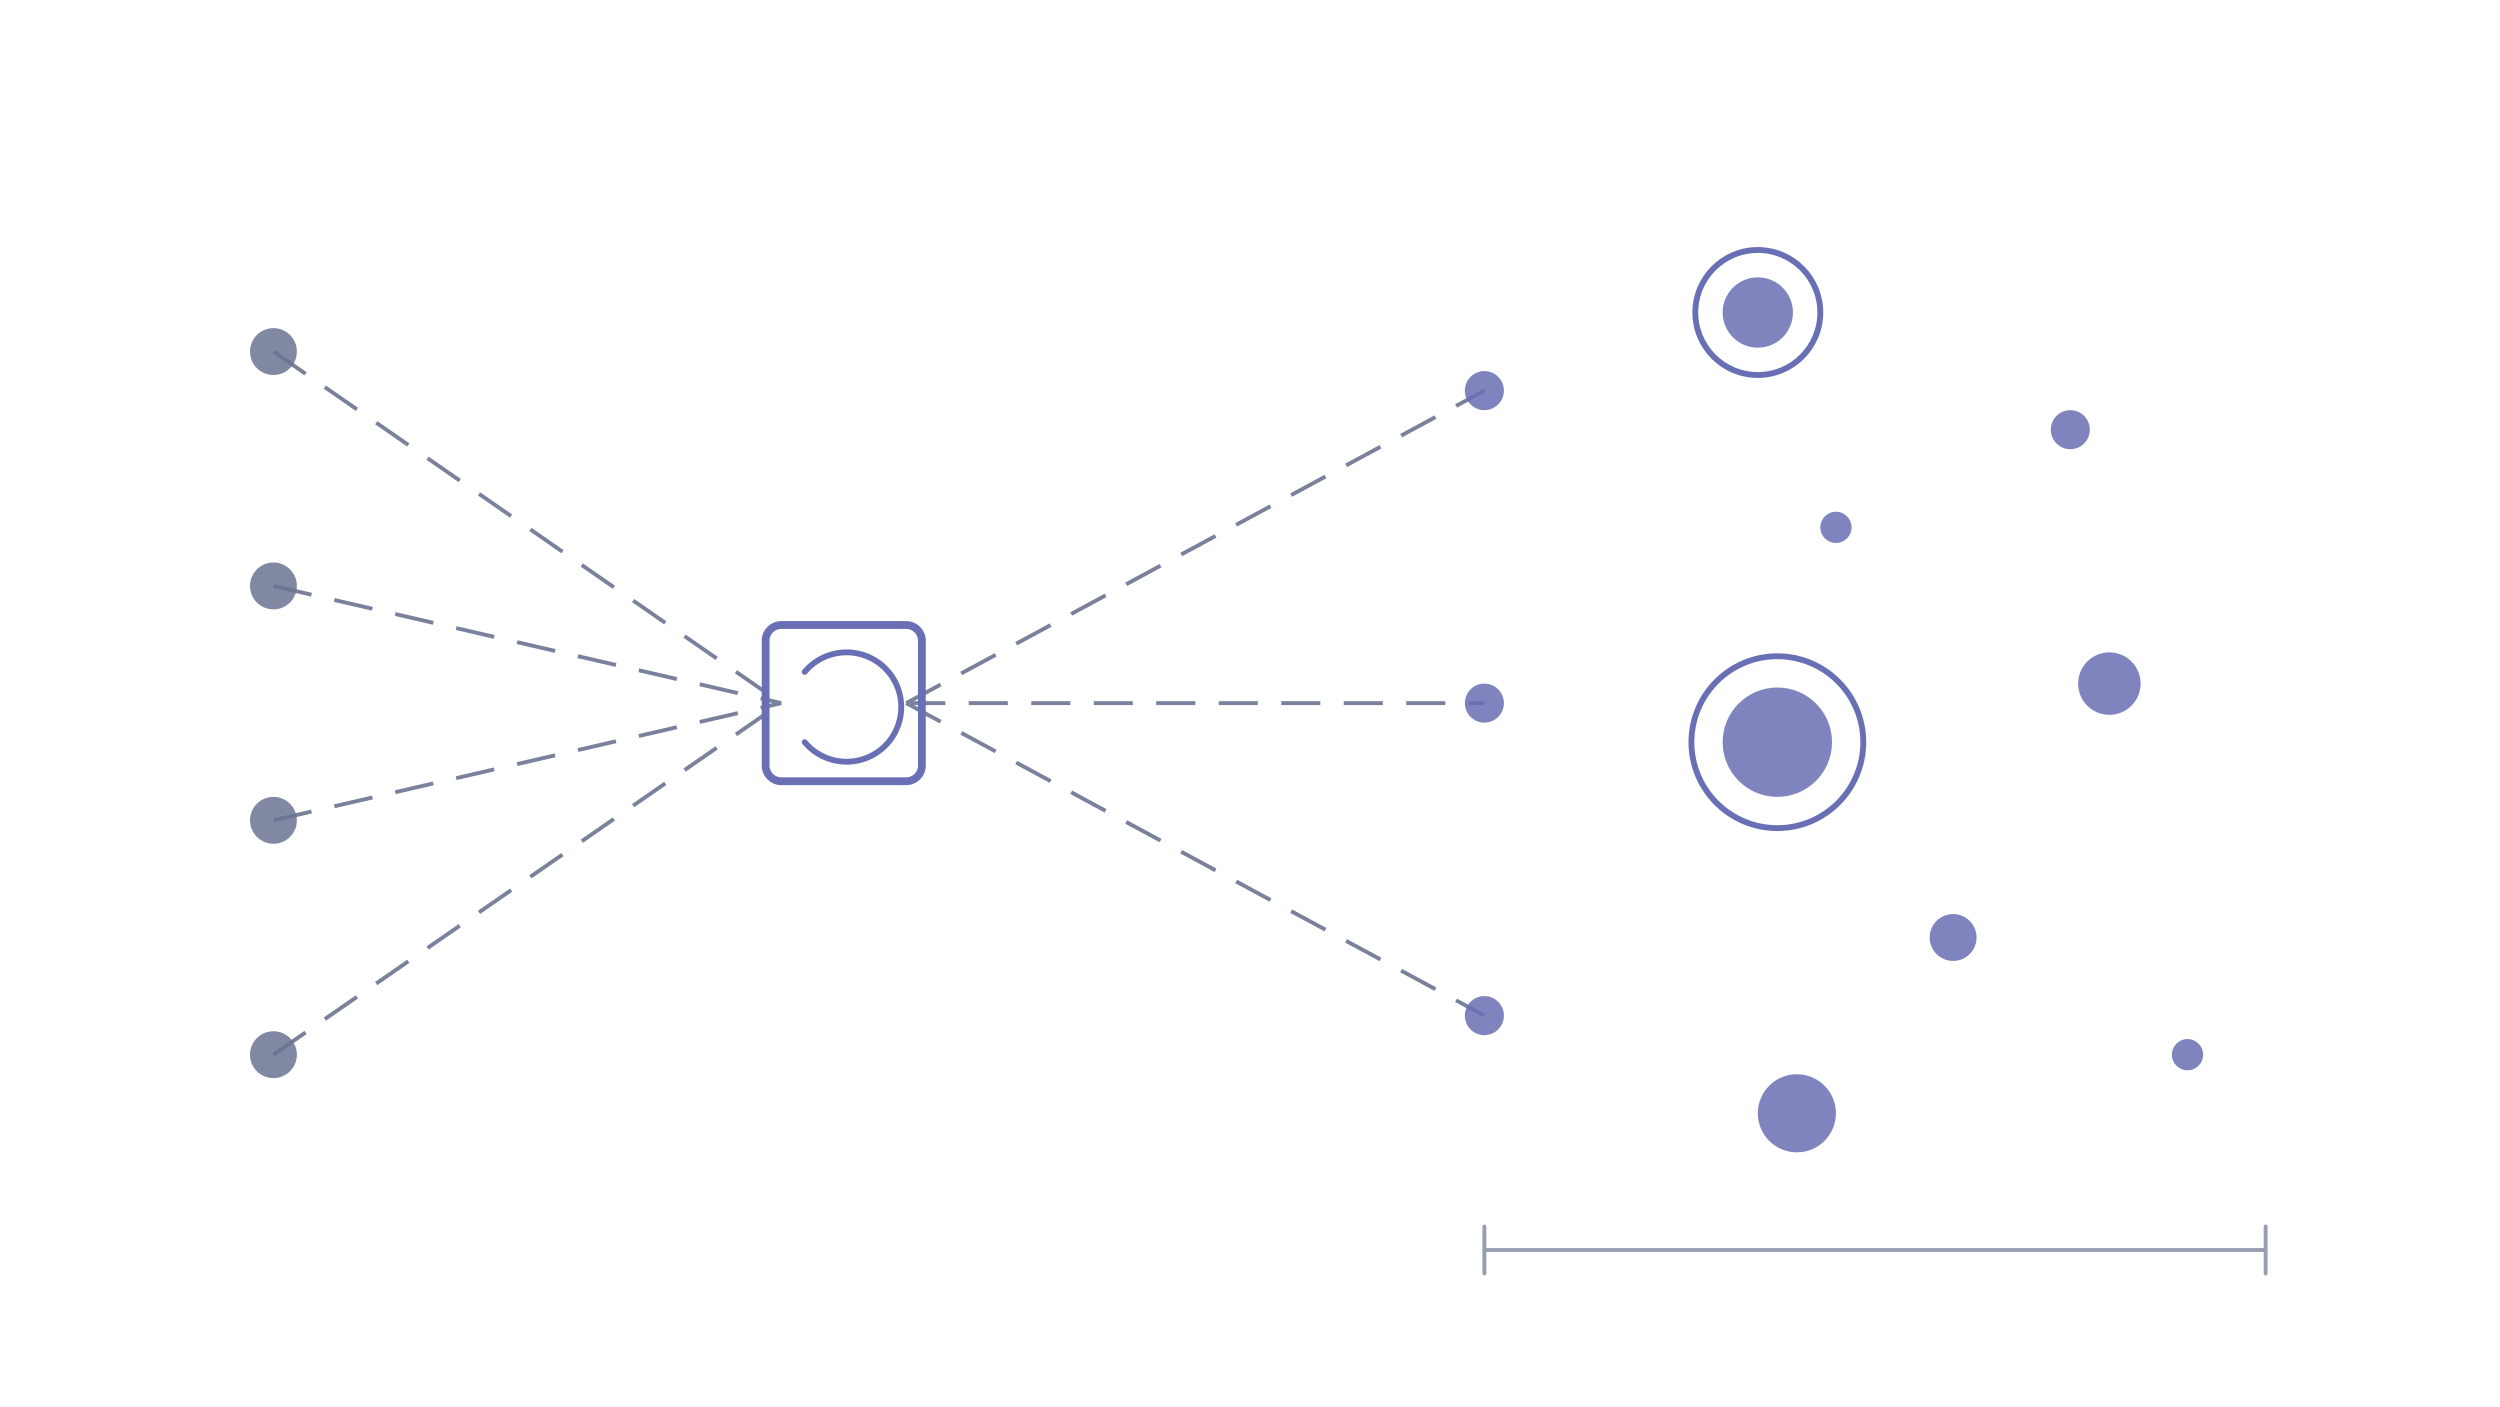
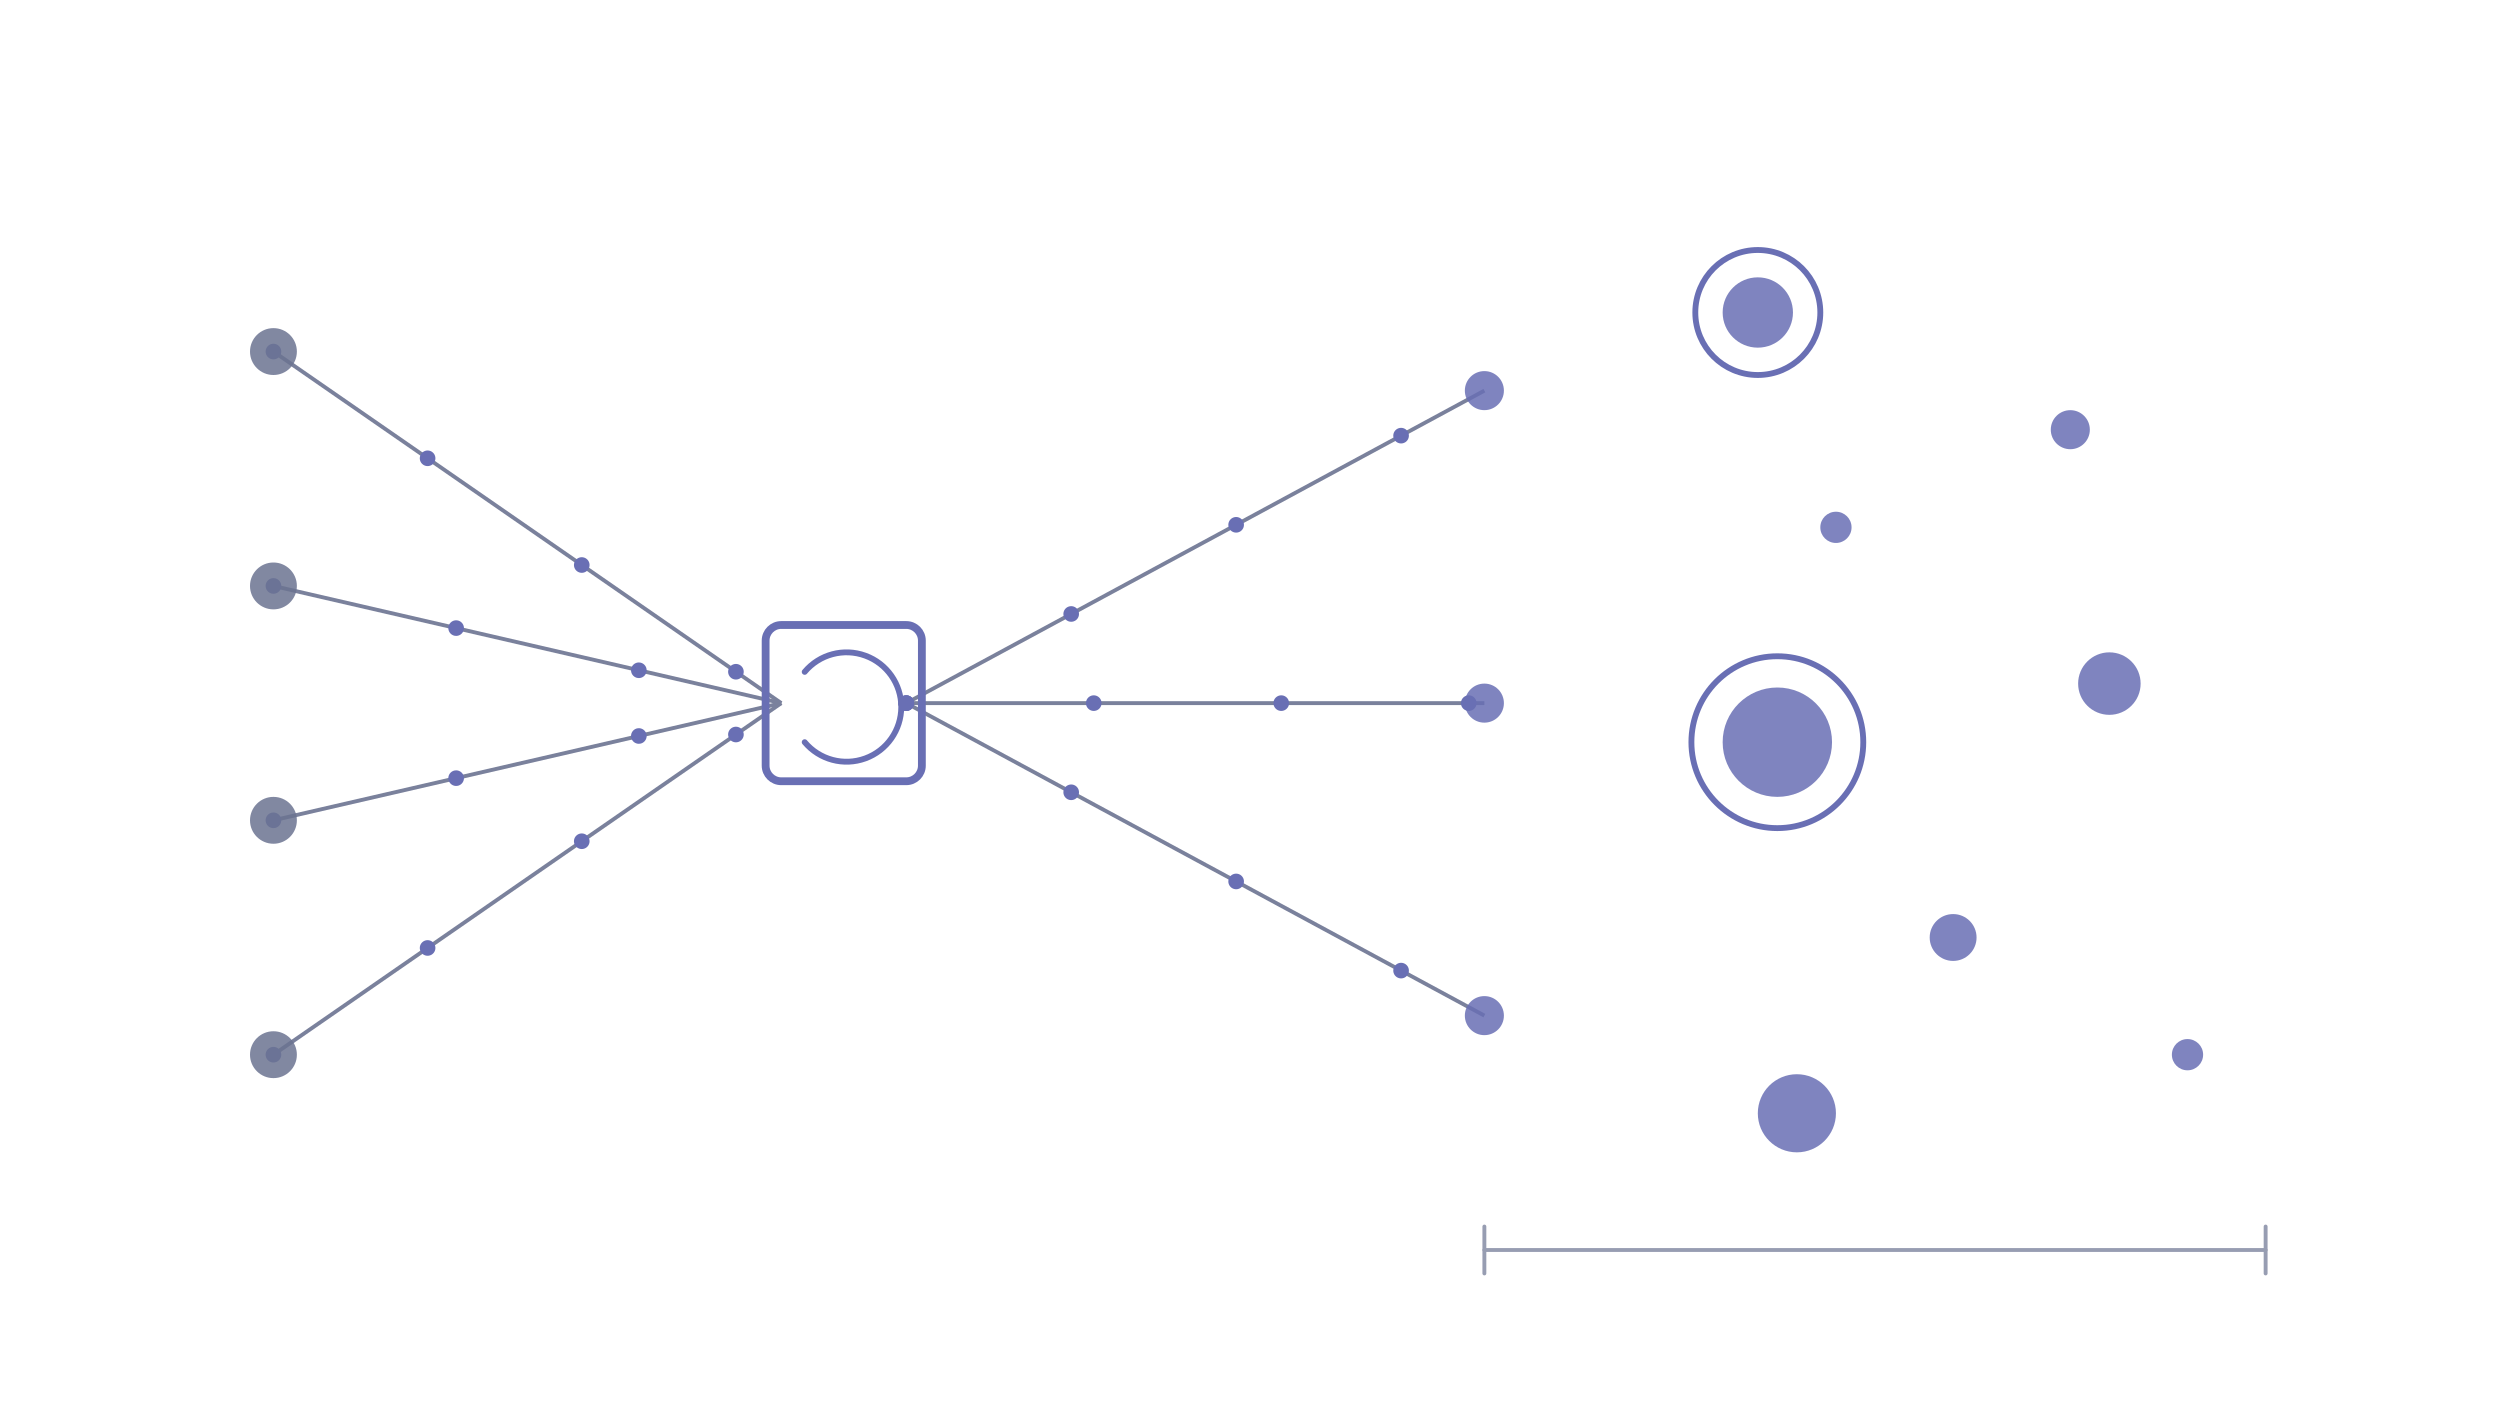
<svg xmlns="http://www.w3.org/2000/svg" viewBox="0 0 640 360" width="640" height="360" role="img" aria-label="Several data sources merging into a research worker, which fans out to a field of businesses sized by audience, with a few highlighted as strong profile fits">
  <style>
-     /* Connectors carry a slow dash so the diagram reads as flowing left to right. */
-     .flow {
-       stroke-dasharray: 10 6;
-       animation: flow 0.8s linear infinite;
-       @media (prefers-reduced-motion: reduce) {
-         stroke-dasharray: none;
-         animation: none;
-       }
+     /* Connectors stay solid. A duplicate stroke rides over each one as a row of
+        round dots, and the output ring pings as they arrive. Decoration only:
+        the diagram reads the same with both removed. */
+     .pulse, .pulse * {
+       fill: none;
+       stroke: #696fb4;
+       stroke-width: 4;
+       stroke-linecap: round;
+       stroke-dasharray: 0 48;
+       opacity: 1;
+       animation: stream 1.6s linear infinite;
    }
-     @keyframes flow { to { stroke-dashoffset: -16; } }
+     .ping {
+       transform-box: fill-box;
+       transform-origin: center;
+       animation: ping 1.6s ease-out infinite;
+     }
+     @keyframes stream { to { stroke-dashoffset: -48; } }
+     @keyframes ping {
+       0%   { transform: scale(1); opacity: 0.55; }
+       70%  { transform: scale(2.2); opacity: 0; }
+       100% { transform: scale(2.2); opacity: 0; }
+     }
+     @media (prefers-reduced-motion: reduce) {
+       .pulse, .ping { display: none; }
+     }
  </style>
-   <g class="flow" stroke="#6b7391" stroke-width="1" opacity="0.9">
+   <g stroke="#6b7391" stroke-width="1" opacity="0.9">
+     <line x1="70" y1="90" x2="200" y2="180" />
+     <line x1="70" y1="150" x2="200" y2="180" />
+     <line x1="70" y1="210" x2="200" y2="180" />
+     <line x1="70" y1="270" x2="200" y2="180" />
+     <line x1="232" y1="180" x2="380" y2="100" />
+     <line x1="232" y1="180" x2="380" y2="180" />
+     <line x1="232" y1="180" x2="380" y2="260" />
+   </g>
+   <g class="pulse" stroke="#6b7391" stroke-width="1" opacity="0.9">
    <line x1="70" y1="90" x2="200" y2="180" />
    <line x1="70" y1="150" x2="200" y2="180" />
    <line x1="70" y1="210" x2="200" y2="180" />
    <line x1="70" y1="270" x2="200" y2="180" />
    <line x1="232" y1="180" x2="380" y2="100" />
    <line x1="232" y1="180" x2="380" y2="180" />
    <line x1="232" y1="180" x2="380" y2="260" />
  </g>
  <g fill="#6b7391" opacity="0.85">
    <circle cx="70" cy="90" r="6" />
    <circle cx="70" cy="150" r="6" />
    <circle cx="70" cy="210" r="6" />
    <circle cx="70" cy="270" r="6" />
  </g>
  <rect x="196" y="160" width="40" height="40" rx="4" fill="none" stroke="#696fb4" stroke-width="2" />
  <path d="M 206 172 A 14 14 0 1 1 206 190" fill="none" stroke="#696fb4" stroke-width="1.5" stroke-linecap="round" />
  <g fill="#696fb4" opacity="0.85">
    <circle cx="380" cy="100" r="5" />
    <circle cx="380" cy="180" r="5" />
    <circle cx="380" cy="260" r="5" />
    <circle cx="450" cy="80" r="9" />
    <circle cx="470" cy="135" r="4" />
    <circle cx="455" cy="190" r="14" />
    <circle cx="500" cy="240" r="6" />
    <circle cx="460" cy="285" r="10" />
    <circle cx="530" cy="110" r="5" />
    <circle cx="540" cy="175" r="8" />
    <circle cx="560" cy="270" r="4" />
  </g>
  <g fill="none" stroke="#696fb4" stroke-width="1.5">
    <circle cx="455" cy="190" r="22" />
    <circle cx="450" cy="80" r="16" />
  </g>
  <g stroke="#6b7391" stroke-width="1" opacity="0.7" stroke-linecap="round">
    <line x1="380" y1="320" x2="580" y2="320" />
    <line x1="380" y1="314" x2="380" y2="326" />
    <line x1="580" y1="314" x2="580" y2="326" />
  </g>
</svg>
